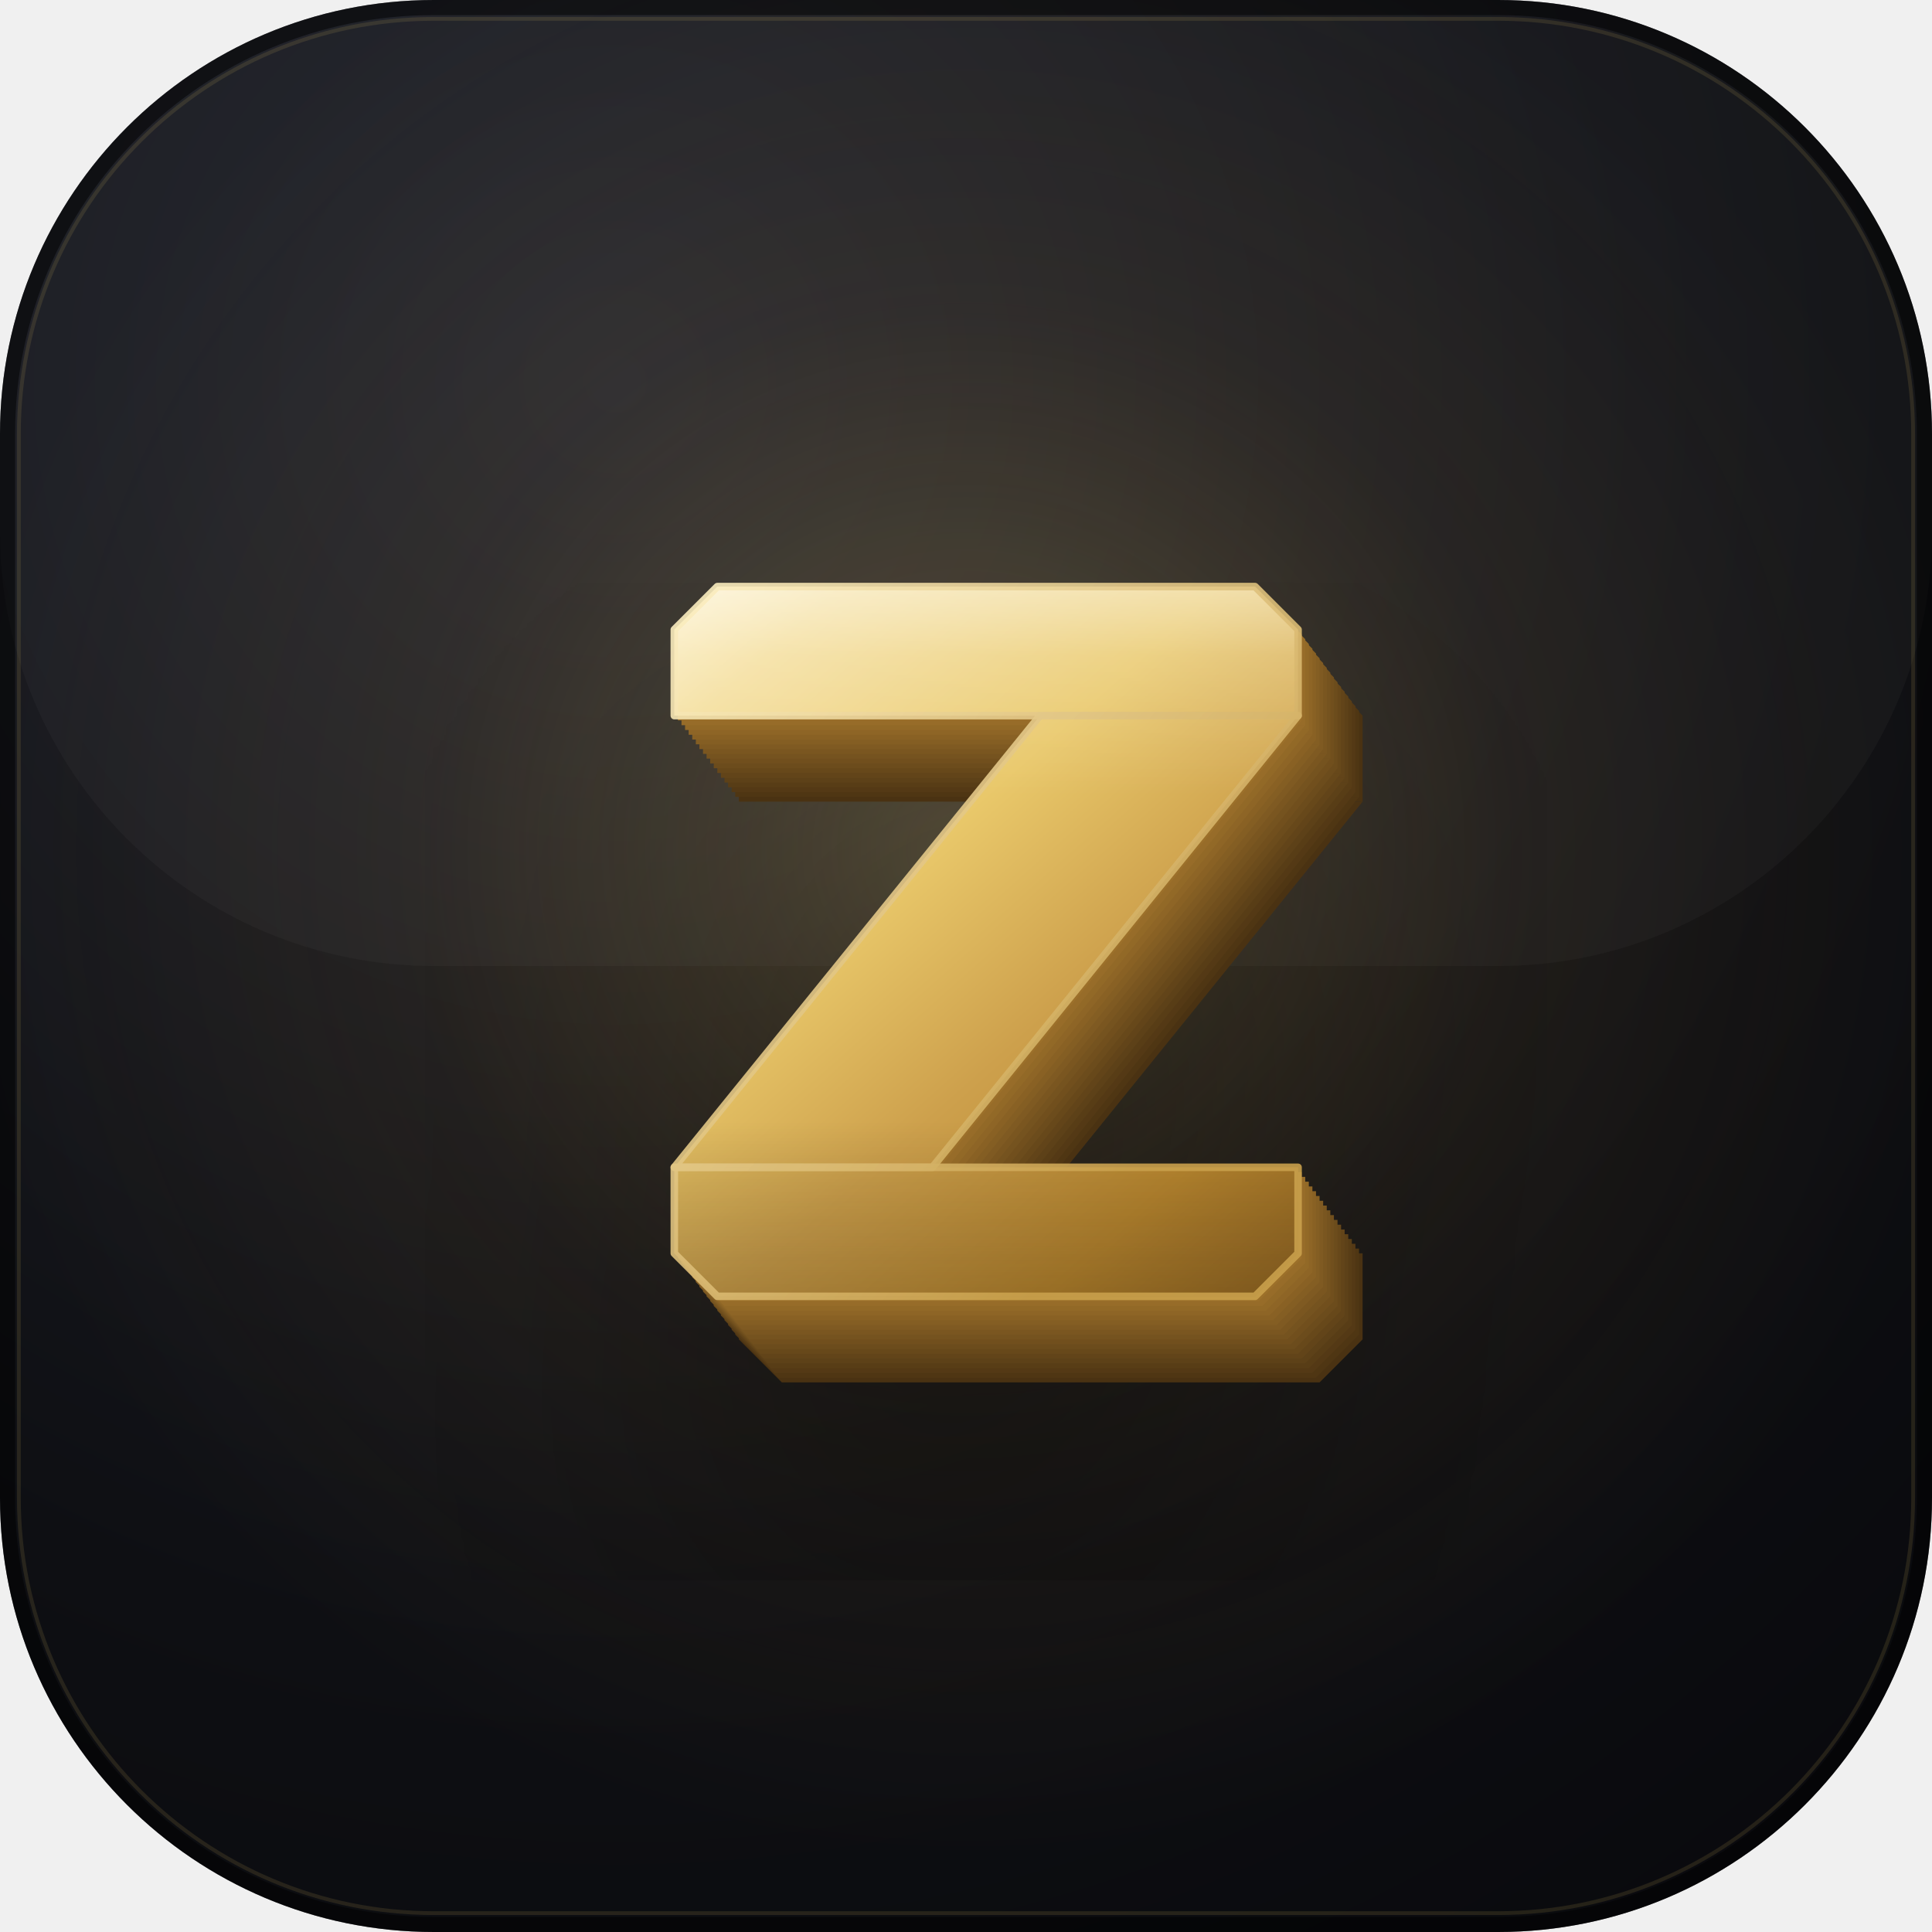
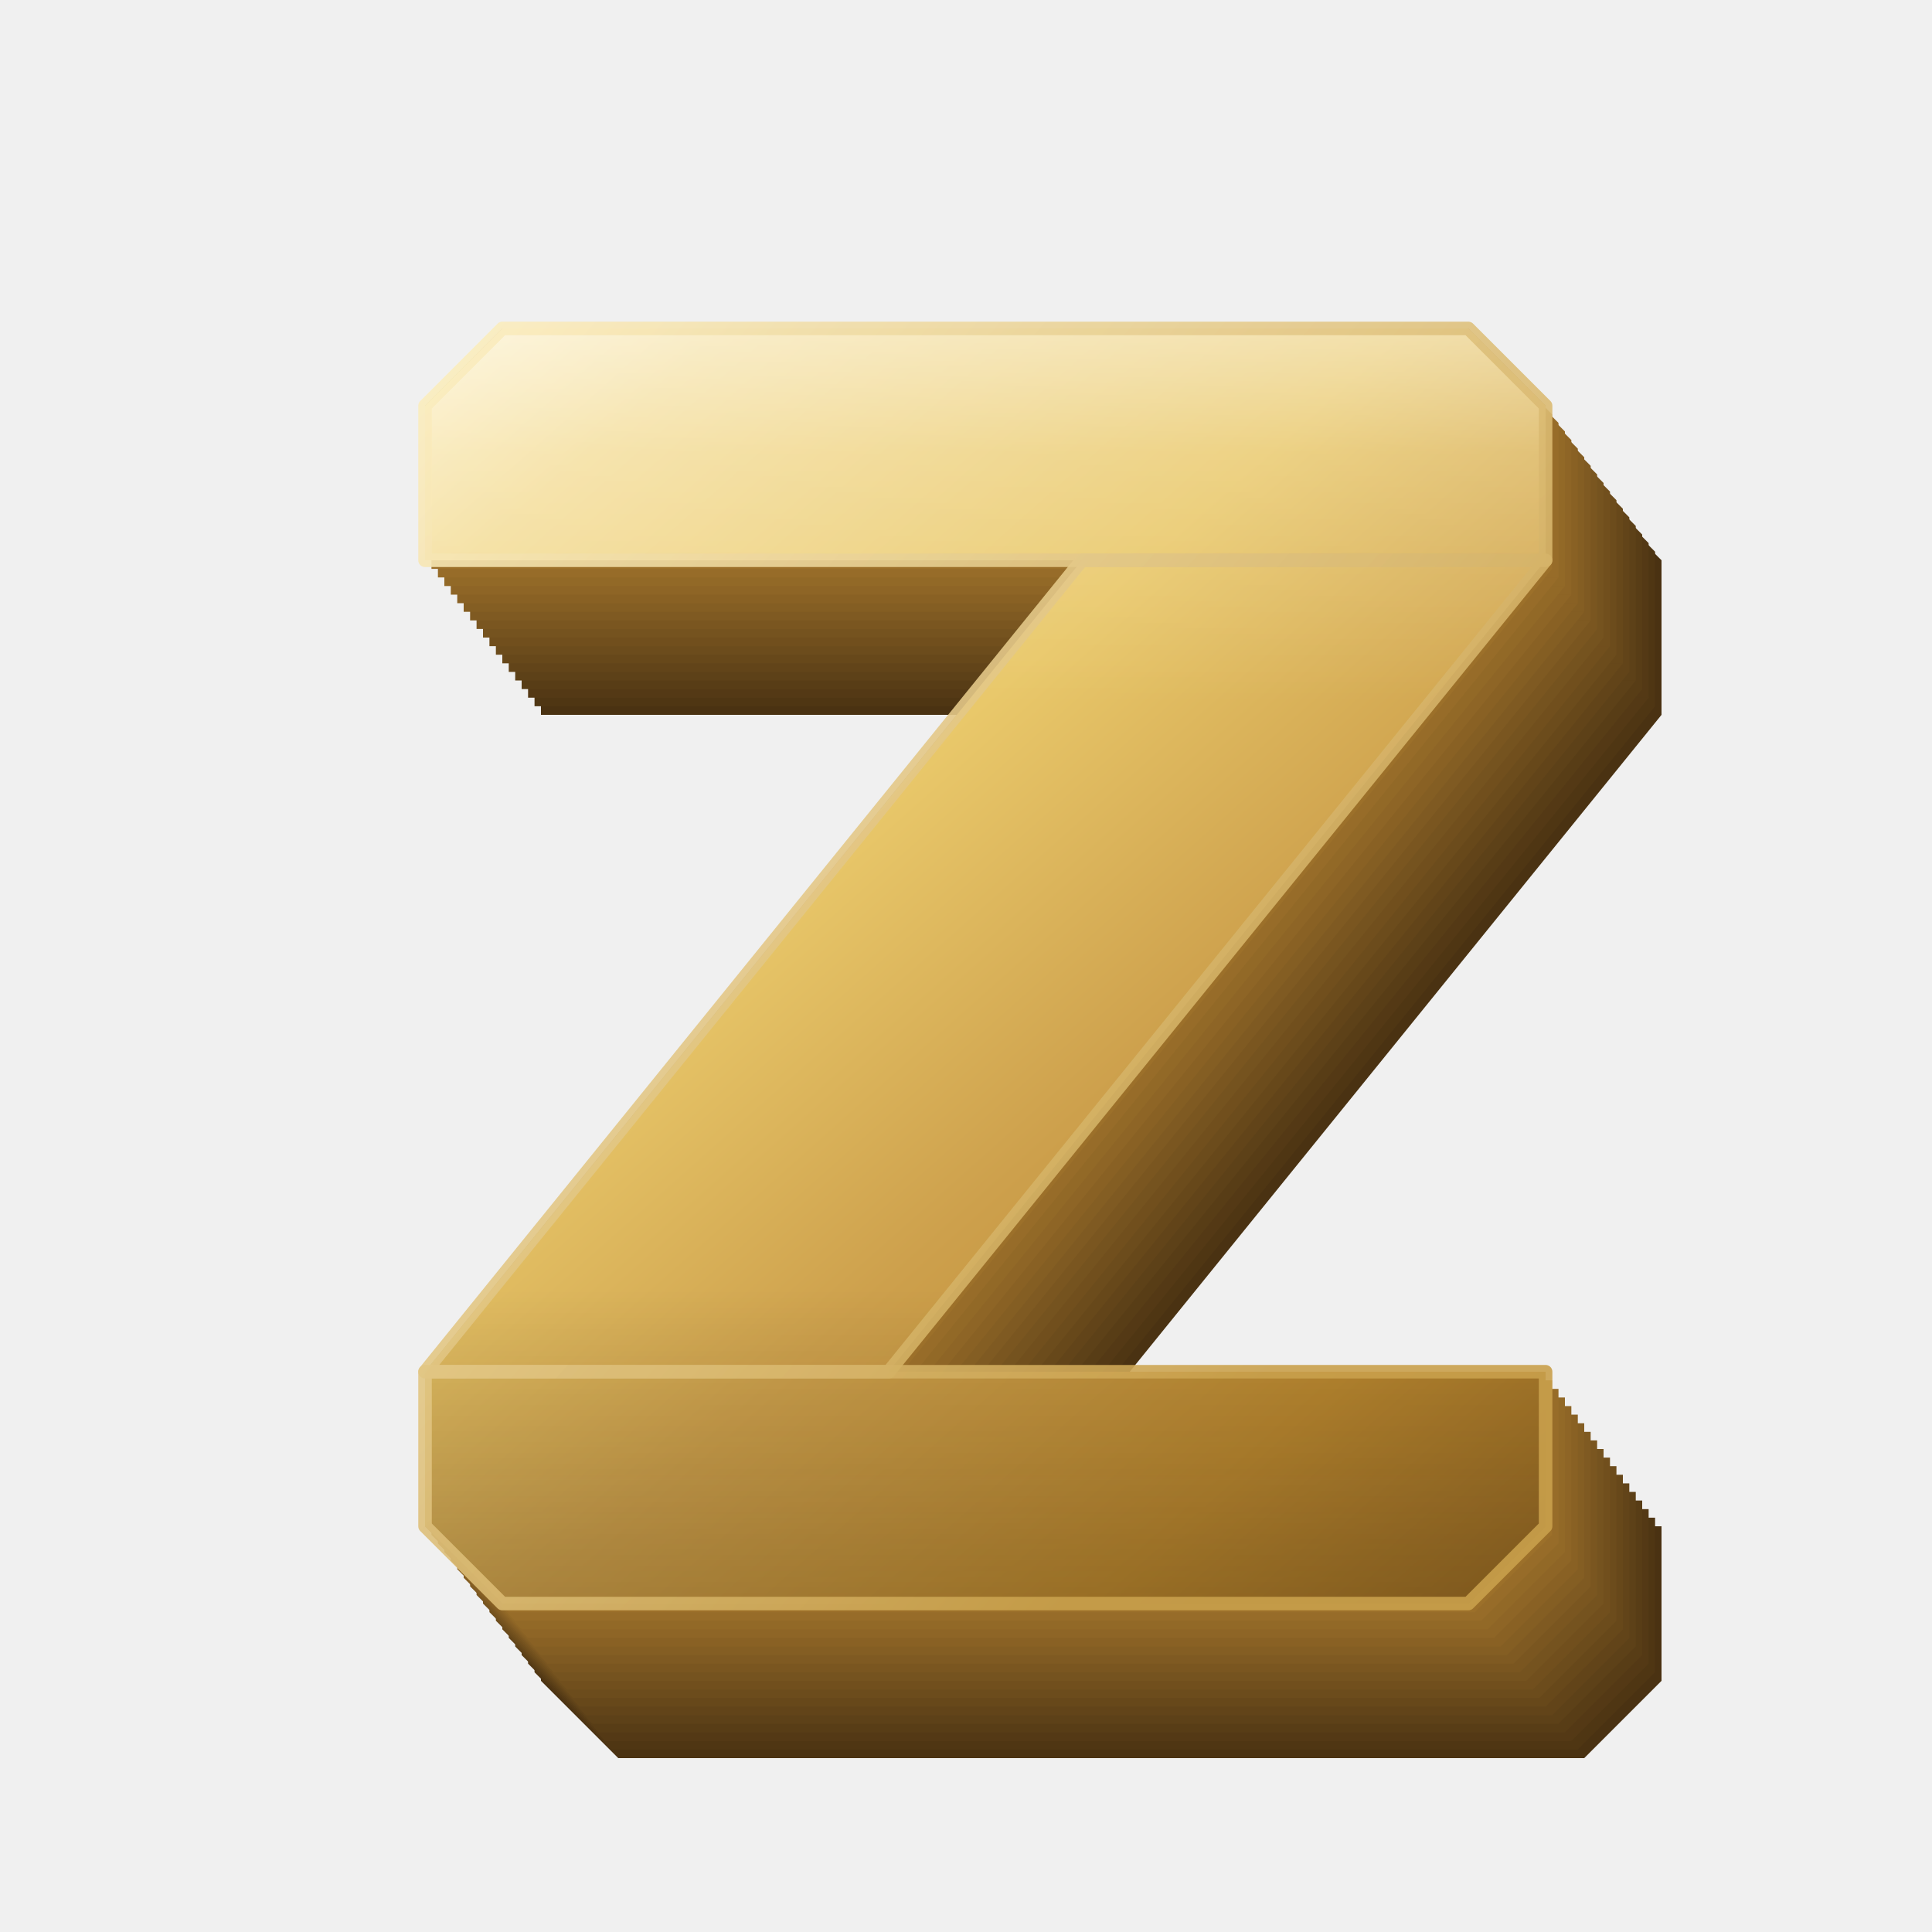
- <svg xmlns="http://www.w3.org/2000/svg" viewBox="0 0 1024 1024" width="1024" height="1024" role="img" aria-label="ZiKA Group app icon">
+ <svg xmlns="http://www.w3.org/2000/svg" viewBox="0 0 100 100" width="1024" height="1024" role="img" aria-label="ZiKA Group monogram">
  <defs>
-     <radialGradient id="zkBg" cx="32%" cy="20%" r="120%">
-       <stop offset="0" stop-color="#22242C" />
-       <stop offset="0.55" stop-color="#0E0F13" />
-       <stop offset="1" stop-color="#060609" />
-     </radialGradient>
-     <radialGradient id="zkHalo" cx="50%" cy="44%" r="52%">
-       <stop offset="0" stop-color="#E9C86A" stop-opacity="0.30" />
-       <stop offset="0.55" stop-color="#B8862F" stop-opacity="0.08" />
-       <stop offset="1" stop-color="#B8862F" stop-opacity="0" />
-     </radialGradient>
-     <filter id="zkShadow" x="-40%" y="-40%" width="180%" height="180%">
-       <feGaussianBlur in="SourceAlpha" stdDeviation="26" />
-       <feOffset dx="0" dy="26" />
-       <feComponentTransfer>
-         <feFuncA type="linear" slope="0.55" />
-       </feComponentTransfer>
-     </filter>
-     <defs>
-       <linearGradient id="zkFace" x1="18" y1="14" x2="82" y2="86" gradientUnits="userSpaceOnUse">
-         <stop offset="0" stop-color="#FFF7D9" />
-         <stop offset="0.16" stop-color="#F4DE9C" />
-         <stop offset="0.40" stop-color="#E9C86A" />
-         <stop offset="0.60" stop-color="#CDA04C" />
-         <stop offset="0.80" stop-color="#B8862F" />
-         <stop offset="1" stop-color="#8A5F20" />
-       </linearGradient>
-       <linearGradient id="zkGloss" x1="0" y1="12" x2="0" y2="88" gradientUnits="userSpaceOnUse">
-         <stop offset="0" stop-color="#FFFFFF" stop-opacity="0.66" />
-         <stop offset="0.15" stop-color="#FFFFFF" stop-opacity="0.18" />
-         <stop offset="0.32" stop-color="#FFFFFF" stop-opacity="0" />
-         <stop offset="0.72" stop-color="#000000" stop-opacity="0" />
-         <stop offset="1" stop-color="#3A2708" stop-opacity="0.30" />
-       </linearGradient>
-       <linearGradient id="zkRim" x1="18" y1="16" x2="72" y2="64" gradientUnits="userSpaceOnUse">
-         <stop offset="0" stop-color="#FFF3C8" />
-         <stop offset="1" stop-color="#C9A04B" />
-       </linearGradient>
-       <clipPath id="zkClip">
-         <polygon points="26,17 76,17 80,21 80,29 22,29 22,21" />
-         <polygon points="26,83 76,83 80,79 80,71 22,71 22,79" />
-         <polygon points="56,29 80,29 46,71 22,71" />
-       </clipPath>
-     </defs>
+     <linearGradient id="zkFace" x1="18" y1="14" x2="82" y2="86" gradientUnits="userSpaceOnUse">
+       <stop offset="0" stop-color="#FFF7D9" />
+       <stop offset="0.16" stop-color="#F4DE9C" />
+       <stop offset="0.40" stop-color="#E9C86A" />
+       <stop offset="0.60" stop-color="#CDA04C" />
+       <stop offset="0.80" stop-color="#B8862F" />
+       <stop offset="1" stop-color="#8A5F20" />
+     </linearGradient>
+     <linearGradient id="zkGloss" x1="0" y1="12" x2="0" y2="88" gradientUnits="userSpaceOnUse">
+       <stop offset="0" stop-color="#FFFFFF" stop-opacity="0.66" />
+       <stop offset="0.15" stop-color="#FFFFFF" stop-opacity="0.18" />
+       <stop offset="0.32" stop-color="#FFFFFF" stop-opacity="0" />
+       <stop offset="0.72" stop-color="#000000" stop-opacity="0" />
+       <stop offset="1" stop-color="#3A2708" stop-opacity="0.30" />
+     </linearGradient>
+     <linearGradient id="zkRim" x1="18" y1="16" x2="72" y2="64" gradientUnits="userSpaceOnUse">
+       <stop offset="0" stop-color="#FFF3C8" />
+       <stop offset="1" stop-color="#C9A04B" />
+     </linearGradient>
+     <clipPath id="zkClip">
+       <polygon points="26,17 76,17 80,21 80,29 22,29 22,21" />
+       <polygon points="26,83 76,83 80,79 80,71 22,71 22,79" />
+       <polygon points="56,29 80,29 46,71 22,71" />
+     </clipPath>
  </defs>
-   <rect width="1024" height="1024" rx="230" fill="url(#zkBg)" />
-   <rect width="1024" height="1024" rx="230" fill="url(#zkHalo)" />
-   <rect width="1024" height="512" rx="230" fill="#FFFFFF" opacity="0.03" />
-   <g transform="translate(232,214) scale(5.7)">
-     <g filter="url(#zkShadow)" opacity="0.9">
-       <polygon points="26,17 76,17 80,21 80,29 22,29 22,21" fill="#000" />
-       <polygon points="26,83 76,83 80,79 80,71 22,71 22,79" fill="#000" />
-       <polygon points="56,29 80,29 46,71 22,71" fill="#000" />
+   <g>
+     <g transform="translate(6.000,8.000)">
+       <polygon points="26,17 76,17 80,21 80,29 22,29 22,21" fill="#4A3212" />
+       <polygon points="26,83 76,83 80,79 80,71 22,71 22,79" fill="#4A3212" />
+       <polygon points="56,29 80,29 46,71 22,71" fill="#4A3212" />
    </g>
-     <g>
-       <g transform="translate(6.000,8.000)">
-         <polygon points="26,17 76,17 80,21 80,29 22,29 22,21" fill="#4A3212" />
-         <polygon points="26,83 76,83 80,79 80,71 22,71 22,79" fill="#4A3212" />
-         <polygon points="56,29 80,29 46,71 22,71" fill="#4A3212" />
-       </g>
-       <g transform="translate(5.667,7.556)">
-         <polygon points="26,17 76,17 80,21 80,29 22,29 22,21" fill="#4F3613" />
-         <polygon points="26,83 76,83 80,79 80,71 22,71 22,79" fill="#4F3613" />
-         <polygon points="56,29 80,29 46,71 22,71" fill="#4F3613" />
-       </g>
-       <g transform="translate(5.333,7.111)">
-         <polygon points="26,17 76,17 80,21 80,29 22,29 22,21" fill="#543915" />
-         <polygon points="26,83 76,83 80,79 80,71 22,71 22,79" fill="#543915" />
-         <polygon points="56,29 80,29 46,71 22,71" fill="#543915" />
-       </g>
-       <g transform="translate(5.000,6.667)">
-         <polygon points="26,17 76,17 80,21 80,29 22,29 22,21" fill="#583D16" />
-         <polygon points="26,83 76,83 80,79 80,71 22,71 22,79" fill="#583D16" />
-         <polygon points="56,29 80,29 46,71 22,71" fill="#583D16" />
-       </g>
-       <g transform="translate(4.667,6.222)">
-         <polygon points="26,17 76,17 80,21 80,29 22,29 22,21" fill="#5D4118" />
-         <polygon points="26,83 76,83 80,79 80,71 22,71 22,79" fill="#5D4118" />
-         <polygon points="56,29 80,29 46,71 22,71" fill="#5D4118" />
-       </g>
-       <g transform="translate(4.333,5.778)">
-         <polygon points="26,17 76,17 80,21 80,29 22,29 22,21" fill="#624419" />
-         <polygon points="26,83 76,83 80,79 80,71 22,71 22,79" fill="#624419" />
-         <polygon points="56,29 80,29 46,71 22,71" fill="#624419" />
-       </g>
-       <g transform="translate(4.000,5.333)">
-         <polygon points="26,17 76,17 80,21 80,29 22,29 22,21" fill="#67481A" />
-         <polygon points="26,83 76,83 80,79 80,71 22,71 22,79" fill="#67481A" />
-         <polygon points="56,29 80,29 46,71 22,71" fill="#67481A" />
-       </g>
-       <g transform="translate(3.667,4.889)">
-         <polygon points="26,17 76,17 80,21 80,29 22,29 22,21" fill="#6C4C1C" />
-         <polygon points="26,83 76,83 80,79 80,71 22,71 22,79" fill="#6C4C1C" />
-         <polygon points="56,29 80,29 46,71 22,71" fill="#6C4C1C" />
-       </g>
-       <g transform="translate(3.333,4.444)">
-         <polygon points="26,17 76,17 80,21 80,29 22,29 22,21" fill="#714F1D" />
-         <polygon points="26,83 76,83 80,79 80,71 22,71 22,79" fill="#714F1D" />
-         <polygon points="56,29 80,29 46,71 22,71" fill="#714F1D" />
-       </g>
-       <g transform="translate(3.000,4.000)">
-         <polygon points="26,17 76,17 80,21 80,29 22,29 22,21" fill="#75531F" />
-         <polygon points="26,83 76,83 80,79 80,71 22,71 22,79" fill="#75531F" />
-         <polygon points="56,29 80,29 46,71 22,71" fill="#75531F" />
-       </g>
-       <g transform="translate(2.667,3.556)">
-         <polygon points="26,17 76,17 80,21 80,29 22,29 22,21" fill="#7A5620" />
-         <polygon points="26,83 76,83 80,79 80,71 22,71 22,79" fill="#7A5620" />
-         <polygon points="56,29 80,29 46,71 22,71" fill="#7A5620" />
-       </g>
-       <g transform="translate(2.333,3.111)">
-         <polygon points="26,17 76,17 80,21 80,29 22,29 22,21" fill="#7F5A22" />
-         <polygon points="26,83 76,83 80,79 80,71 22,71 22,79" fill="#7F5A22" />
-         <polygon points="56,29 80,29 46,71 22,71" fill="#7F5A22" />
-       </g>
-       <g transform="translate(2.000,2.667)">
-         <polygon points="26,17 76,17 80,21 80,29 22,29 22,21" fill="#845E23" />
-         <polygon points="26,83 76,83 80,79 80,71 22,71 22,79" fill="#845E23" />
-         <polygon points="56,29 80,29 46,71 22,71" fill="#845E23" />
-       </g>
-       <g transform="translate(1.667,2.222)">
-         <polygon points="26,17 76,17 80,21 80,29 22,29 22,21" fill="#896124" />
-         <polygon points="26,83 76,83 80,79 80,71 22,71 22,79" fill="#896124" />
-         <polygon points="56,29 80,29 46,71 22,71" fill="#896124" />
-       </g>
-       <g transform="translate(1.333,1.778)">
-         <polygon points="26,17 76,17 80,21 80,29 22,29 22,21" fill="#8E6526" />
-         <polygon points="26,83 76,83 80,79 80,71 22,71 22,79" fill="#8E6526" />
-         <polygon points="56,29 80,29 46,71 22,71" fill="#8E6526" />
-       </g>
-       <g transform="translate(1.000,1.333)">
-         <polygon points="26,17 76,17 80,21 80,29 22,29 22,21" fill="#926927" />
-         <polygon points="26,83 76,83 80,79 80,71 22,71 22,79" fill="#926927" />
-         <polygon points="56,29 80,29 46,71 22,71" fill="#926927" />
-       </g>
-       <g transform="translate(0.667,0.889)">
-         <polygon points="26,17 76,17 80,21 80,29 22,29 22,21" fill="#976C29" />
-         <polygon points="26,83 76,83 80,79 80,71 22,71 22,79" fill="#976C29" />
-         <polygon points="56,29 80,29 46,71 22,71" fill="#976C29" />
-       </g>
-       <g transform="translate(0.333,0.444)">
-         <polygon points="26,17 76,17 80,21 80,29 22,29 22,21" fill="#9C702A" />
-         <polygon points="26,83 76,83 80,79 80,71 22,71 22,79" fill="#9C702A" />
-         <polygon points="56,29 80,29 46,71 22,71" fill="#9C702A" />
-       </g>
-       <polygon points="26,17 76,17 80,21 80,29 22,29 22,21" fill="#5C3E16" />
-       <polygon points="26,83 76,83 80,79 80,71 22,71 22,79" fill="#5C3E16" />
-       <polygon points="56,29 80,29 46,71 22,71" fill="#5C3E16" />
-       <polygon points="26,17 76,17 80,21 80,29 22,29 22,21" fill="url(#zkFace)" />
-       <polygon points="26,83 76,83 80,79 80,71 22,71 22,79" fill="url(#zkFace)" />
-       <polygon points="56,29 80,29 46,71 22,71" fill="url(#zkFace)" />
-       <g clip-path="url(#zkClip)">
-         <rect x="0" y="0" width="100" height="100" fill="url(#zkGloss)" />
-       </g>
-       <polygon points="26,17 76,17 80,21 80,29 22,29 22,21" fill="none" stroke="url(#zkRim)" stroke-width="0.7" stroke-linejoin="round" opacity="0.9" />
-       <polygon points="26,83 76,83 80,79 80,71 22,71 22,79" fill="none" stroke="url(#zkRim)" stroke-width="0.7" stroke-linejoin="round" opacity="0.9" />
-       <polygon points="56,29 80,29 46,71 22,71" fill="none" stroke="url(#zkRim)" stroke-width="0.7" stroke-linejoin="round" opacity="0.9" />
+     <g transform="translate(5.667,7.556)">
+       <polygon points="26,17 76,17 80,21 80,29 22,29 22,21" fill="#4F3613" />
+       <polygon points="26,83 76,83 80,79 80,71 22,71 22,79" fill="#4F3613" />
+       <polygon points="56,29 80,29 46,71 22,71" fill="#4F3613" />
    </g>
+     <g transform="translate(5.333,7.111)">
+       <polygon points="26,17 76,17 80,21 80,29 22,29 22,21" fill="#543915" />
+       <polygon points="26,83 76,83 80,79 80,71 22,71 22,79" fill="#543915" />
+       <polygon points="56,29 80,29 46,71 22,71" fill="#543915" />
+     </g>
+     <g transform="translate(5.000,6.667)">
+       <polygon points="26,17 76,17 80,21 80,29 22,29 22,21" fill="#583D16" />
+       <polygon points="26,83 76,83 80,79 80,71 22,71 22,79" fill="#583D16" />
+       <polygon points="56,29 80,29 46,71 22,71" fill="#583D16" />
+     </g>
+     <g transform="translate(4.667,6.222)">
+       <polygon points="26,17 76,17 80,21 80,29 22,29 22,21" fill="#5D4118" />
+       <polygon points="26,83 76,83 80,79 80,71 22,71 22,79" fill="#5D4118" />
+       <polygon points="56,29 80,29 46,71 22,71" fill="#5D4118" />
+     </g>
+     <g transform="translate(4.333,5.778)">
+       <polygon points="26,17 76,17 80,21 80,29 22,29 22,21" fill="#624419" />
+       <polygon points="26,83 76,83 80,79 80,71 22,71 22,79" fill="#624419" />
+       <polygon points="56,29 80,29 46,71 22,71" fill="#624419" />
+     </g>
+     <g transform="translate(4.000,5.333)">
+       <polygon points="26,17 76,17 80,21 80,29 22,29 22,21" fill="#67481A" />
+       <polygon points="26,83 76,83 80,79 80,71 22,71 22,79" fill="#67481A" />
+       <polygon points="56,29 80,29 46,71 22,71" fill="#67481A" />
+     </g>
+     <g transform="translate(3.667,4.889)">
+       <polygon points="26,17 76,17 80,21 80,29 22,29 22,21" fill="#6C4C1C" />
+       <polygon points="26,83 76,83 80,79 80,71 22,71 22,79" fill="#6C4C1C" />
+       <polygon points="56,29 80,29 46,71 22,71" fill="#6C4C1C" />
+     </g>
+     <g transform="translate(3.333,4.444)">
+       <polygon points="26,17 76,17 80,21 80,29 22,29 22,21" fill="#714F1D" />
+       <polygon points="26,83 76,83 80,79 80,71 22,71 22,79" fill="#714F1D" />
+       <polygon points="56,29 80,29 46,71 22,71" fill="#714F1D" />
+     </g>
+     <g transform="translate(3.000,4.000)">
+       <polygon points="26,17 76,17 80,21 80,29 22,29 22,21" fill="#75531F" />
+       <polygon points="26,83 76,83 80,79 80,71 22,71 22,79" fill="#75531F" />
+       <polygon points="56,29 80,29 46,71 22,71" fill="#75531F" />
+     </g>
+     <g transform="translate(2.667,3.556)">
+       <polygon points="26,17 76,17 80,21 80,29 22,29 22,21" fill="#7A5620" />
+       <polygon points="26,83 76,83 80,79 80,71 22,71 22,79" fill="#7A5620" />
+       <polygon points="56,29 80,29 46,71 22,71" fill="#7A5620" />
+     </g>
+     <g transform="translate(2.333,3.111)">
+       <polygon points="26,17 76,17 80,21 80,29 22,29 22,21" fill="#7F5A22" />
+       <polygon points="26,83 76,83 80,79 80,71 22,71 22,79" fill="#7F5A22" />
+       <polygon points="56,29 80,29 46,71 22,71" fill="#7F5A22" />
+     </g>
+     <g transform="translate(2.000,2.667)">
+       <polygon points="26,17 76,17 80,21 80,29 22,29 22,21" fill="#845E23" />
+       <polygon points="26,83 76,83 80,79 80,71 22,71 22,79" fill="#845E23" />
+       <polygon points="56,29 80,29 46,71 22,71" fill="#845E23" />
+     </g>
+     <g transform="translate(1.667,2.222)">
+       <polygon points="26,17 76,17 80,21 80,29 22,29 22,21" fill="#896124" />
+       <polygon points="26,83 76,83 80,79 80,71 22,71 22,79" fill="#896124" />
+       <polygon points="56,29 80,29 46,71 22,71" fill="#896124" />
+     </g>
+     <g transform="translate(1.333,1.778)">
+       <polygon points="26,17 76,17 80,21 80,29 22,29 22,21" fill="#8E6526" />
+       <polygon points="26,83 76,83 80,79 80,71 22,71 22,79" fill="#8E6526" />
+       <polygon points="56,29 80,29 46,71 22,71" fill="#8E6526" />
+     </g>
+     <g transform="translate(1.000,1.333)">
+       <polygon points="26,17 76,17 80,21 80,29 22,29 22,21" fill="#926927" />
+       <polygon points="26,83 76,83 80,79 80,71 22,71 22,79" fill="#926927" />
+       <polygon points="56,29 80,29 46,71 22,71" fill="#926927" />
+     </g>
+     <g transform="translate(0.667,0.889)">
+       <polygon points="26,17 76,17 80,21 80,29 22,29 22,21" fill="#976C29" />
+       <polygon points="26,83 76,83 80,79 80,71 22,71 22,79" fill="#976C29" />
+       <polygon points="56,29 80,29 46,71 22,71" fill="#976C29" />
+     </g>
+     <g transform="translate(0.333,0.444)">
+       <polygon points="26,17 76,17 80,21 80,29 22,29 22,21" fill="#9C702A" />
+       <polygon points="26,83 76,83 80,79 80,71 22,71 22,79" fill="#9C702A" />
+       <polygon points="56,29 80,29 46,71 22,71" fill="#9C702A" />
+     </g>
+     <polygon points="26,17 76,17 80,21 80,29 22,29 22,21" fill="#5C3E16" />
+     <polygon points="26,83 76,83 80,79 80,71 22,71 22,79" fill="#5C3E16" />
+     <polygon points="56,29 80,29 46,71 22,71" fill="#5C3E16" />
+     <polygon points="26,17 76,17 80,21 80,29 22,29 22,21" fill="url(#zkFace)" />
+     <polygon points="26,83 76,83 80,79 80,71 22,71 22,79" fill="url(#zkFace)" />
+     <polygon points="56,29 80,29 46,71 22,71" fill="url(#zkFace)" />
+     <g clip-path="url(#zkClip)">
+       <rect x="0" y="0" width="100" height="100" fill="url(#zkGloss)" />
+     </g>
+     <polygon points="26,17 76,17 80,21 80,29 22,29 22,21" fill="none" stroke="url(#zkRim)" stroke-width="0.7" stroke-linejoin="round" opacity="0.9" />
+     <polygon points="26,83 76,83 80,79 80,71 22,71 22,79" fill="none" stroke="url(#zkRim)" stroke-width="0.7" stroke-linejoin="round" opacity="0.9" />
+     <polygon points="56,29 80,29 46,71 22,71" fill="none" stroke="url(#zkRim)" stroke-width="0.7" stroke-linejoin="round" opacity="0.9" />
  </g>
-   <rect x="4" y="4" width="1016" height="1016" rx="226" fill="none" stroke="#000" stroke-opacity="0.5" stroke-width="8" />
-   <rect x="10" y="10" width="1004" height="1004" rx="220" fill="none" stroke="#E9C86A" stroke-opacity="0.12" stroke-width="2" />
</svg>
